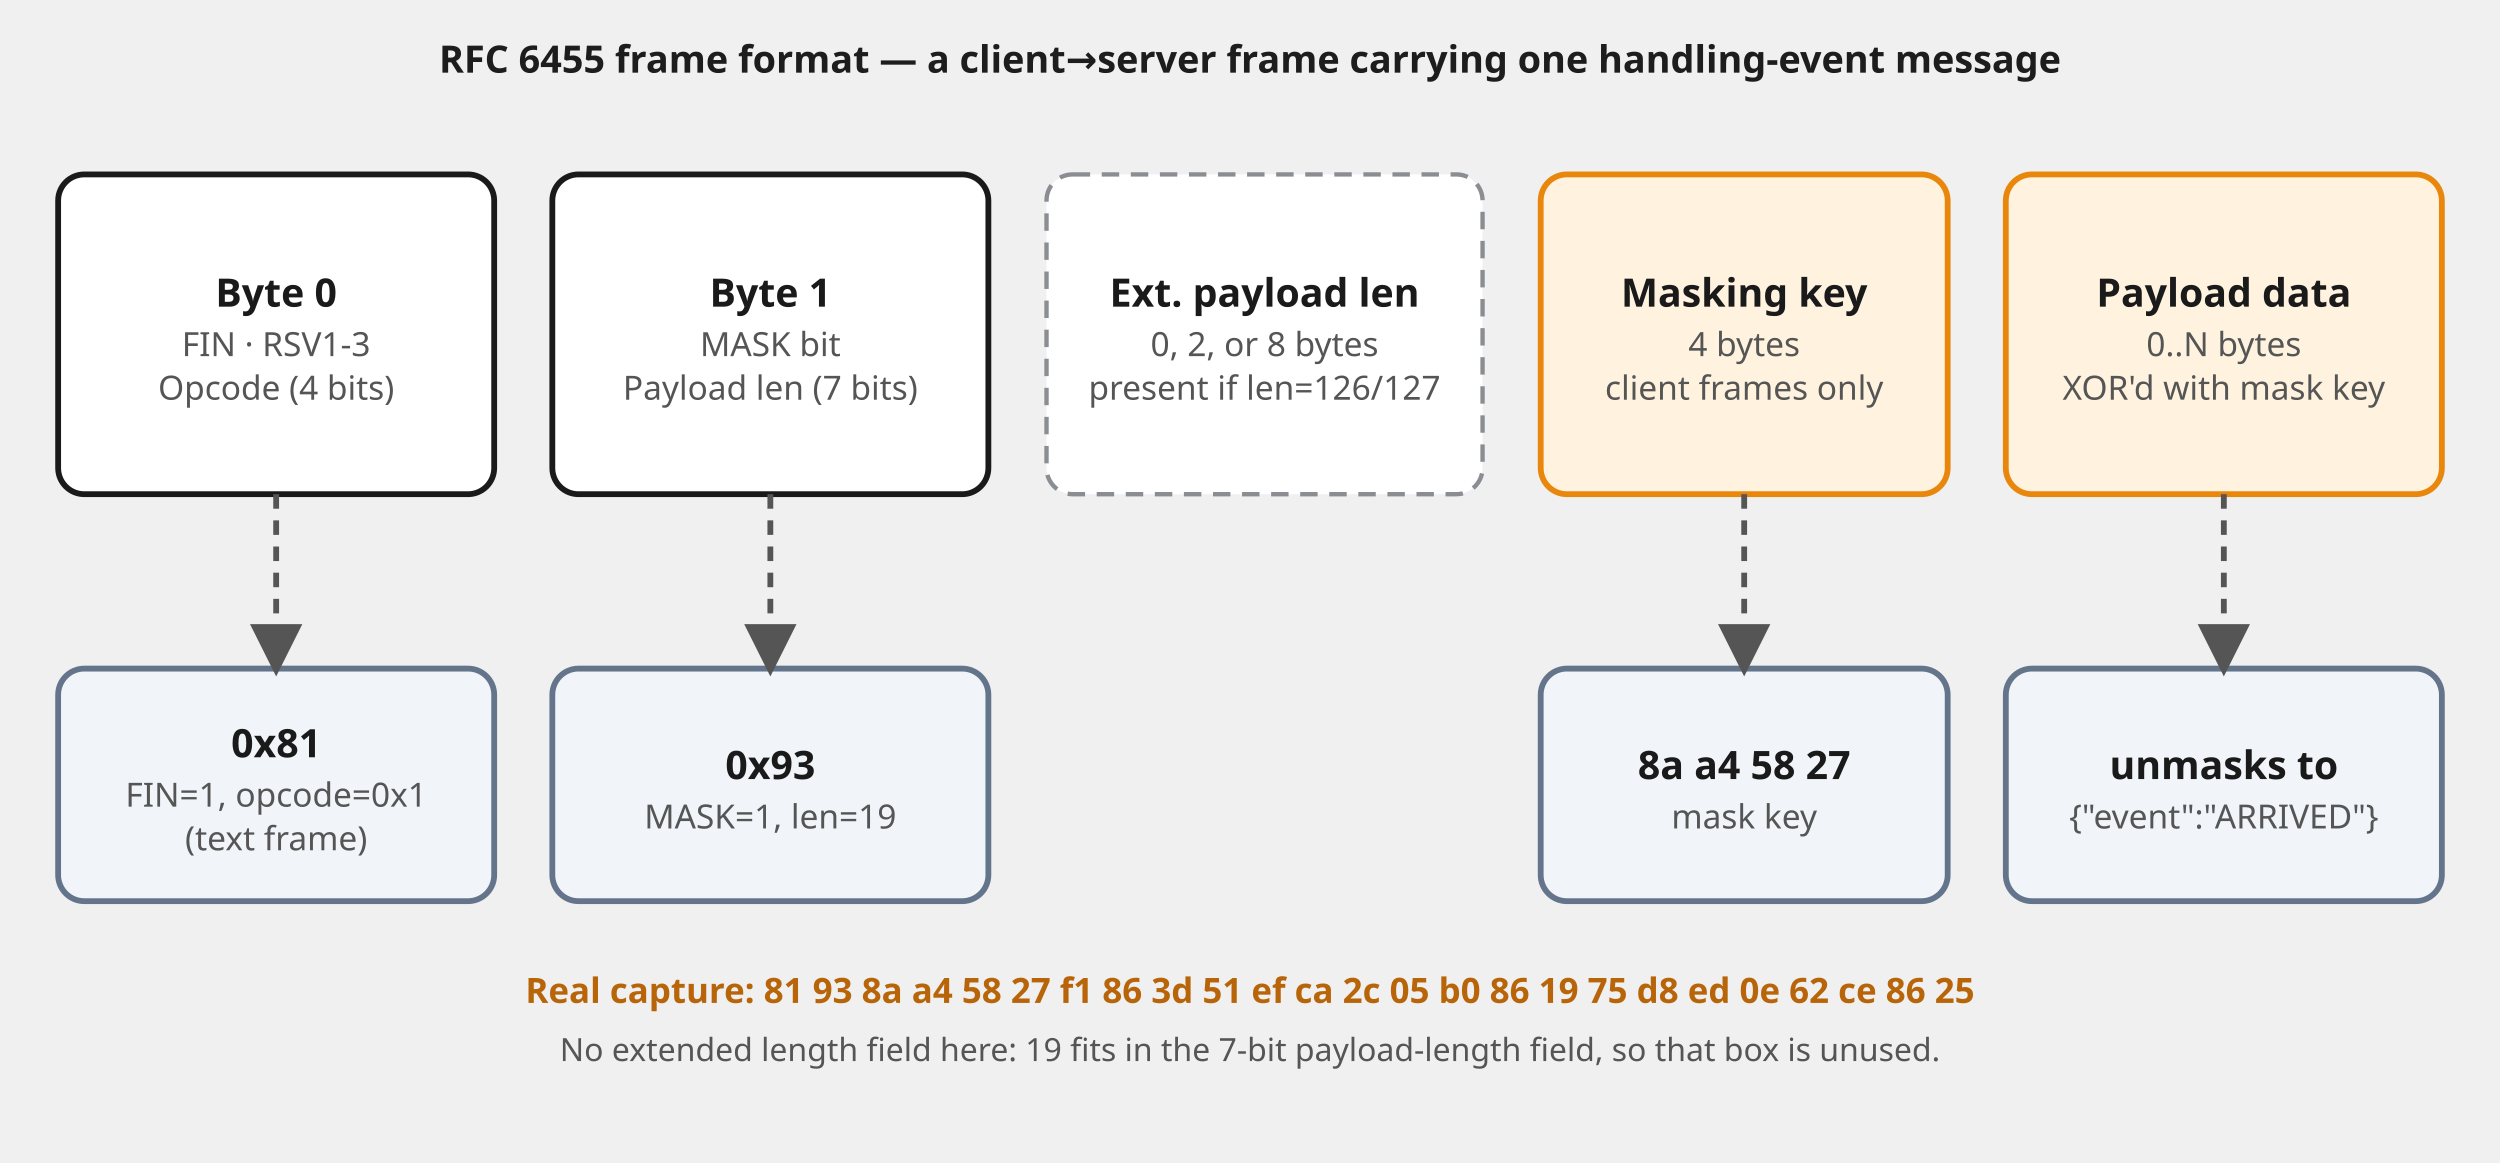
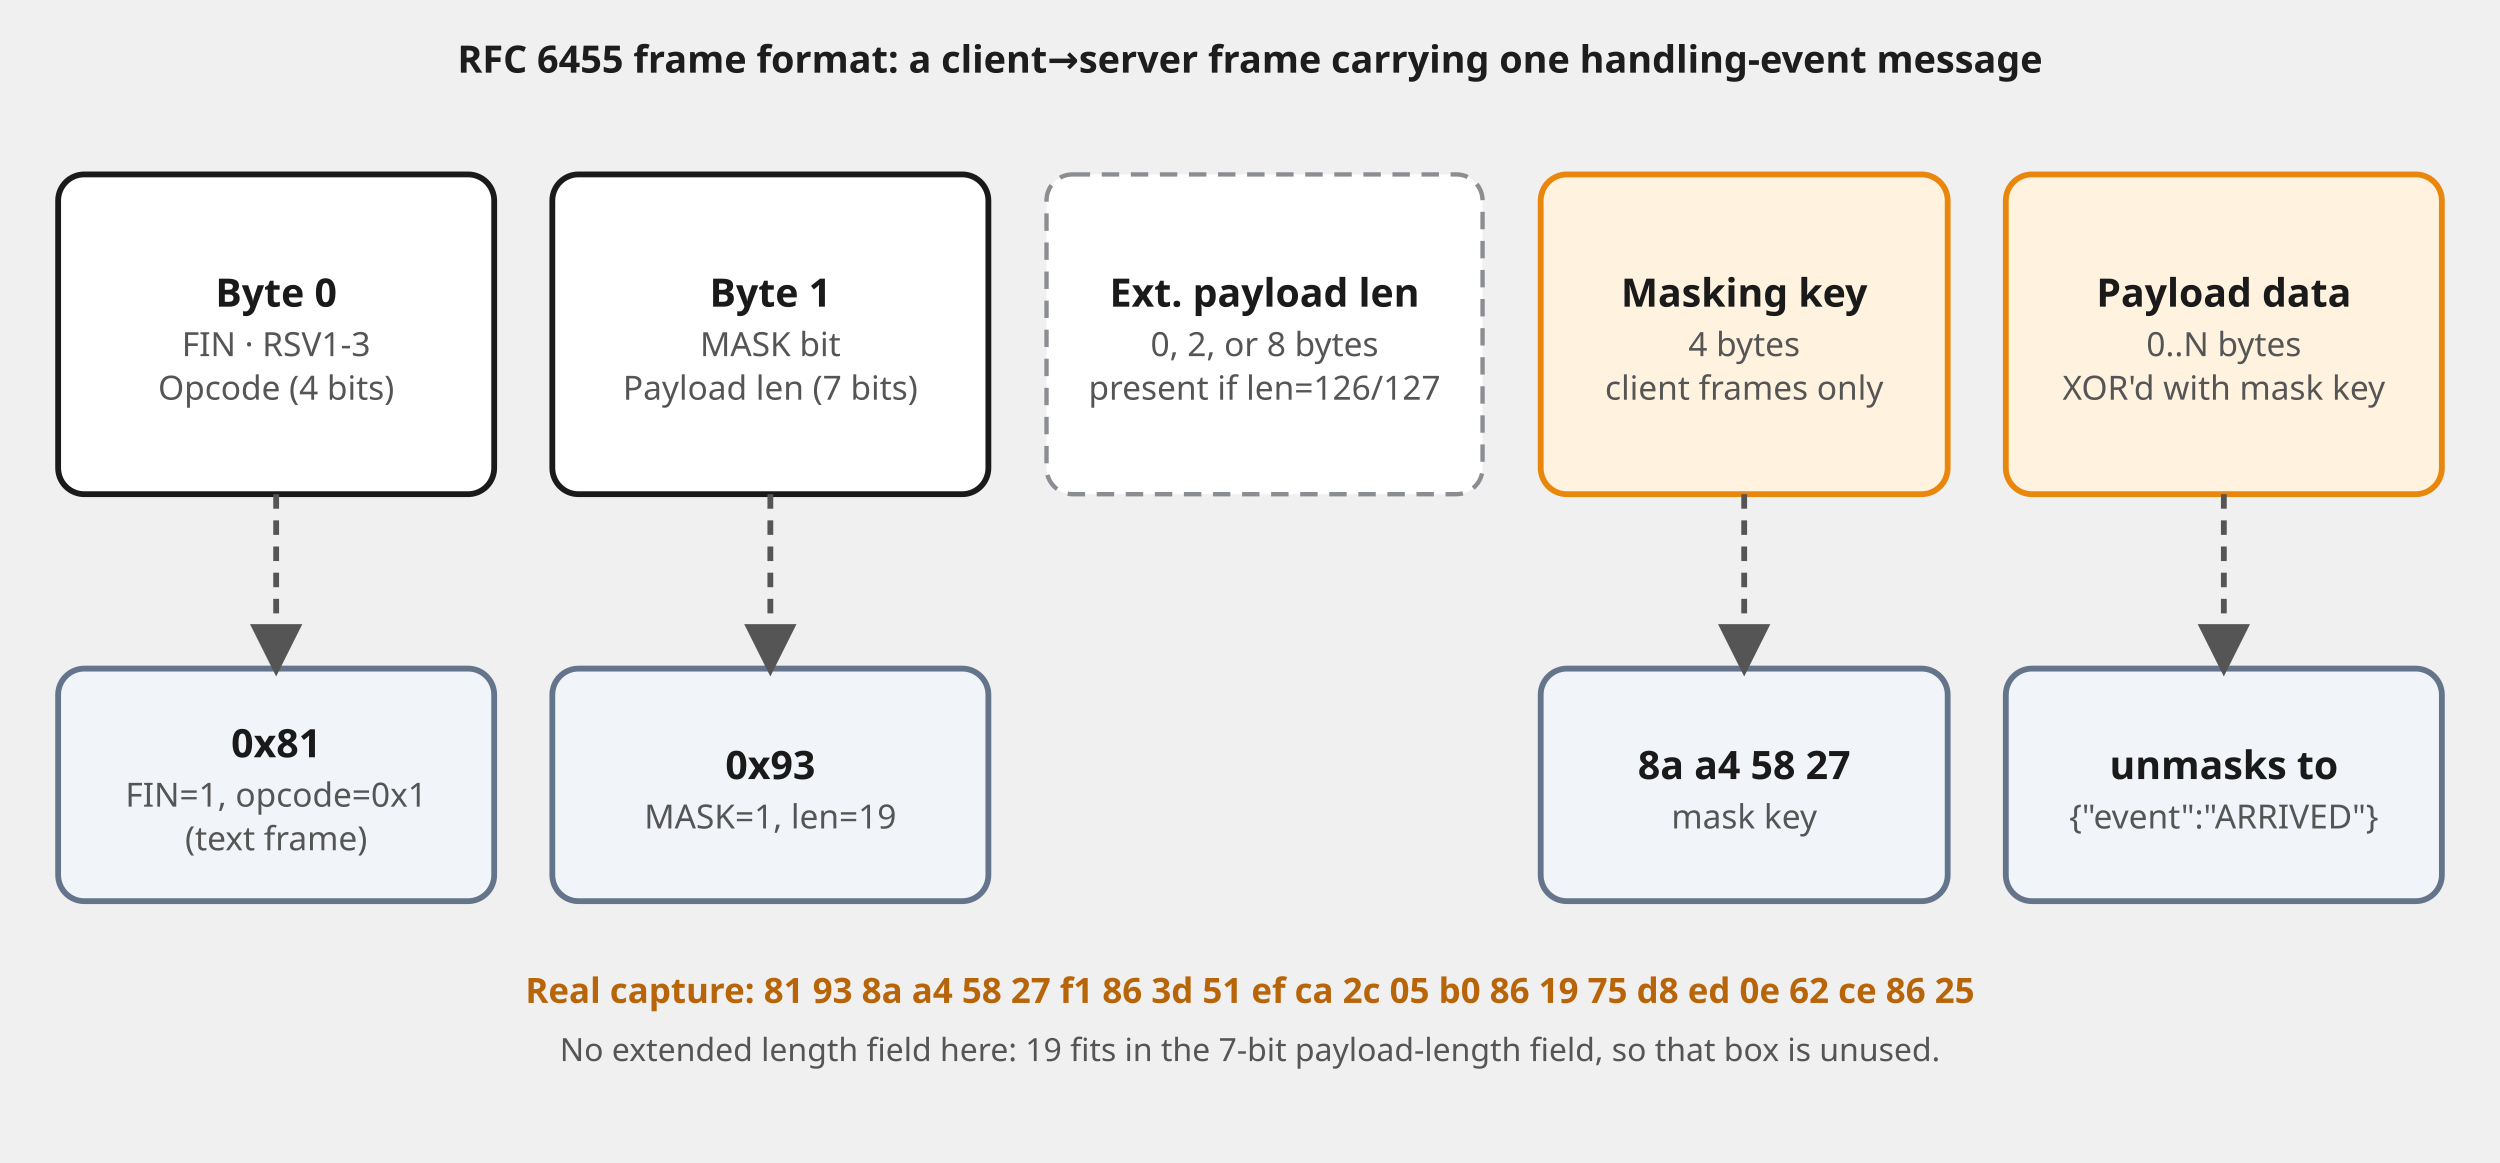
<svg xmlns="http://www.w3.org/2000/svg" viewBox="0 0 860 400" font-family="'Red Hat Text', system-ui, sans-serif" role="img">
  <defs>
    <marker id="a" viewBox="0 0 10 10" refX="8.5" refY="5" markerWidth="9" markerHeight="9" orient="auto-start-reverse">
      <path d="M0,0 L10,5 L0,10 z" fill="#555" />
    </marker>
    <marker id="am" viewBox="0 0 10 10" refX="8.5" refY="5" markerWidth="9" markerHeight="9" orient="auto-start-reverse">
      <path d="M0,0 L10,5 L0,10 z" fill="#e8870c" />
    </marker>
  </defs>
  <rect x="20" y="60" width="150" height="110" rx="9" fill="#ffffff" stroke="#1a1a1a" stroke-width="2" />
  <text x="95.0" y="105.5" font-size="13.5" font-weight="700" fill="#1a1a1a" text-anchor="middle">Byte 0</text>
  <text x="95.0" y="122.5" font-size="11.5" fill="#555555" text-anchor="middle">FIN · RSV1-3</text>
  <text x="95.0" y="137.5" font-size="11.5" fill="#555555" text-anchor="middle">Opcode (4 bits)</text>
  <rect x="190" y="60" width="150" height="110" rx="9" fill="#ffffff" stroke="#1a1a1a" stroke-width="2" />
  <text x="265.0" y="105.5" font-size="13.5" font-weight="700" fill="#1a1a1a" text-anchor="middle">Byte 1</text>
  <text x="265.0" y="122.5" font-size="11.5" fill="#555555" text-anchor="middle">MASK bit</text>
  <text x="265.0" y="137.5" font-size="11.5" fill="#555555" text-anchor="middle">Payload len (7 bits)</text>
  <rect x="360" y="60" width="150" height="110" rx="9" fill="#ffffff" stroke="#8a8d91" stroke-width="1.5" stroke-dasharray="6 4" />
  <text x="435.0" y="105.5" font-size="13.5" font-weight="700" fill="#1a1a1a" text-anchor="middle">Ext. payload len</text>
  <text x="435.0" y="122.5" font-size="11.5" fill="#555555" text-anchor="middle">0, 2, or 8 bytes</text>
  <text x="435.0" y="137.5" font-size="11.5" fill="#555555" text-anchor="middle">present if len=126/127</text>
  <rect x="530" y="60" width="140" height="110" rx="9" fill="#fff3e0" stroke="#e8870c" stroke-width="2" />
  <text x="600.0" y="105.5" font-size="13.5" font-weight="700" fill="#1a1a1a" text-anchor="middle">Masking key</text>
  <text x="600.0" y="122.5" font-size="11.5" fill="#555555" text-anchor="middle">4 bytes</text>
  <text x="600.0" y="137.5" font-size="11.5" fill="#555555" text-anchor="middle">client frames only</text>
  <rect x="690" y="60" width="150" height="110" rx="9" fill="#fff3e0" stroke="#e8870c" stroke-width="2" />
  <text x="765.0" y="105.5" font-size="13.5" font-weight="700" fill="#1a1a1a" text-anchor="middle">Payload data</text>
  <text x="765.0" y="122.5" font-size="11.5" fill="#555555" text-anchor="middle">0..N bytes</text>
  <text x="765.0" y="137.5" font-size="11.5" fill="#555555" text-anchor="middle">XOR'd with mask key</text>
  <rect x="20" y="230" width="150" height="80" rx="9" fill="#f1f5f9" stroke="#64748b" stroke-width="2" />
  <text x="95.0" y="260.5" font-size="13.5" font-weight="700" fill="#1a1a1a" text-anchor="middle">0x81</text>
  <text x="95.0" y="277.5" font-size="11.5" fill="#555555" text-anchor="middle">FIN=1, opcode=0x1</text>
  <text x="95.0" y="292.5" font-size="11.5" fill="#555555" text-anchor="middle">(text frame)</text>
  <rect x="190" y="230" width="150" height="80" rx="9" fill="#f1f5f9" stroke="#64748b" stroke-width="2" />
  <text x="265.0" y="268.0" font-size="13.5" font-weight="700" fill="#1a1a1a" text-anchor="middle">0x93</text>
  <text x="265.0" y="285.0" font-size="11.5" fill="#555555" text-anchor="middle">MASK=1, len=19</text>
  <rect x="530" y="230" width="140" height="80" rx="9" fill="#f1f5f9" stroke="#64748b" stroke-width="2" />
  <text x="600.0" y="268.0" font-size="13.5" font-weight="700" fill="#1a1a1a" text-anchor="middle">8a a4 58 27</text>
  <text x="600.0" y="285.0" font-size="11.5" fill="#555555" text-anchor="middle">mask key</text>
  <rect x="690" y="230" width="150" height="80" rx="9" fill="#f1f5f9" stroke="#64748b" stroke-width="2" />
  <text x="765.0" y="268.0" font-size="13.5" font-weight="700" fill="#1a1a1a" text-anchor="middle">unmasks to</text>
  <text x="765.0" y="285.0" font-size="11.5" fill="#555555" text-anchor="middle">{"event":"ARRIVED"}</text>
  <path d="M95,170 L95,230" fill="none" stroke="#555" stroke-width="2" stroke-dasharray="5 4" marker-end="url(#a)" />
  <path d="M265,170 L265,230" fill="none" stroke="#555" stroke-width="2" stroke-dasharray="5 4" marker-end="url(#a)" />
  <path d="M600,170 L600,230" fill="none" stroke="#555" stroke-width="2" stroke-dasharray="5 4" marker-end="url(#a)" />
  <path d="M765,170 L765,230" fill="none" stroke="#555" stroke-width="2" stroke-dasharray="5 4" marker-end="url(#a)" />
-   <text x="430" y="25" font-size="13" fill="#1d1d1d" text-anchor="middle" font-weight="700">RFC 6455 frame format — a client→server frame carrying one handling-event message</text>
+   <text x="430" y="25" font-size="13" fill="#1d1d1d" text-anchor="middle" font-weight="700">RFC 6455 frame format: a client→server frame carrying one handling-event message</text>
  <text x="430" y="345" font-size="12" fill="#b8650a" text-anchor="middle" font-weight="700">Real capture: 81 93 8a a4 58 27 f1 86 3d 51 ef ca 2c 05 b0 86 19 75 d8 ed 0e 62 ce 86 25</text>
  <text x="430" y="365" font-size="11" fill="#555555" text-anchor="middle">No extended length field here: 19 fits in the 7-bit payload-length field, so that box is unused.</text>
</svg>
